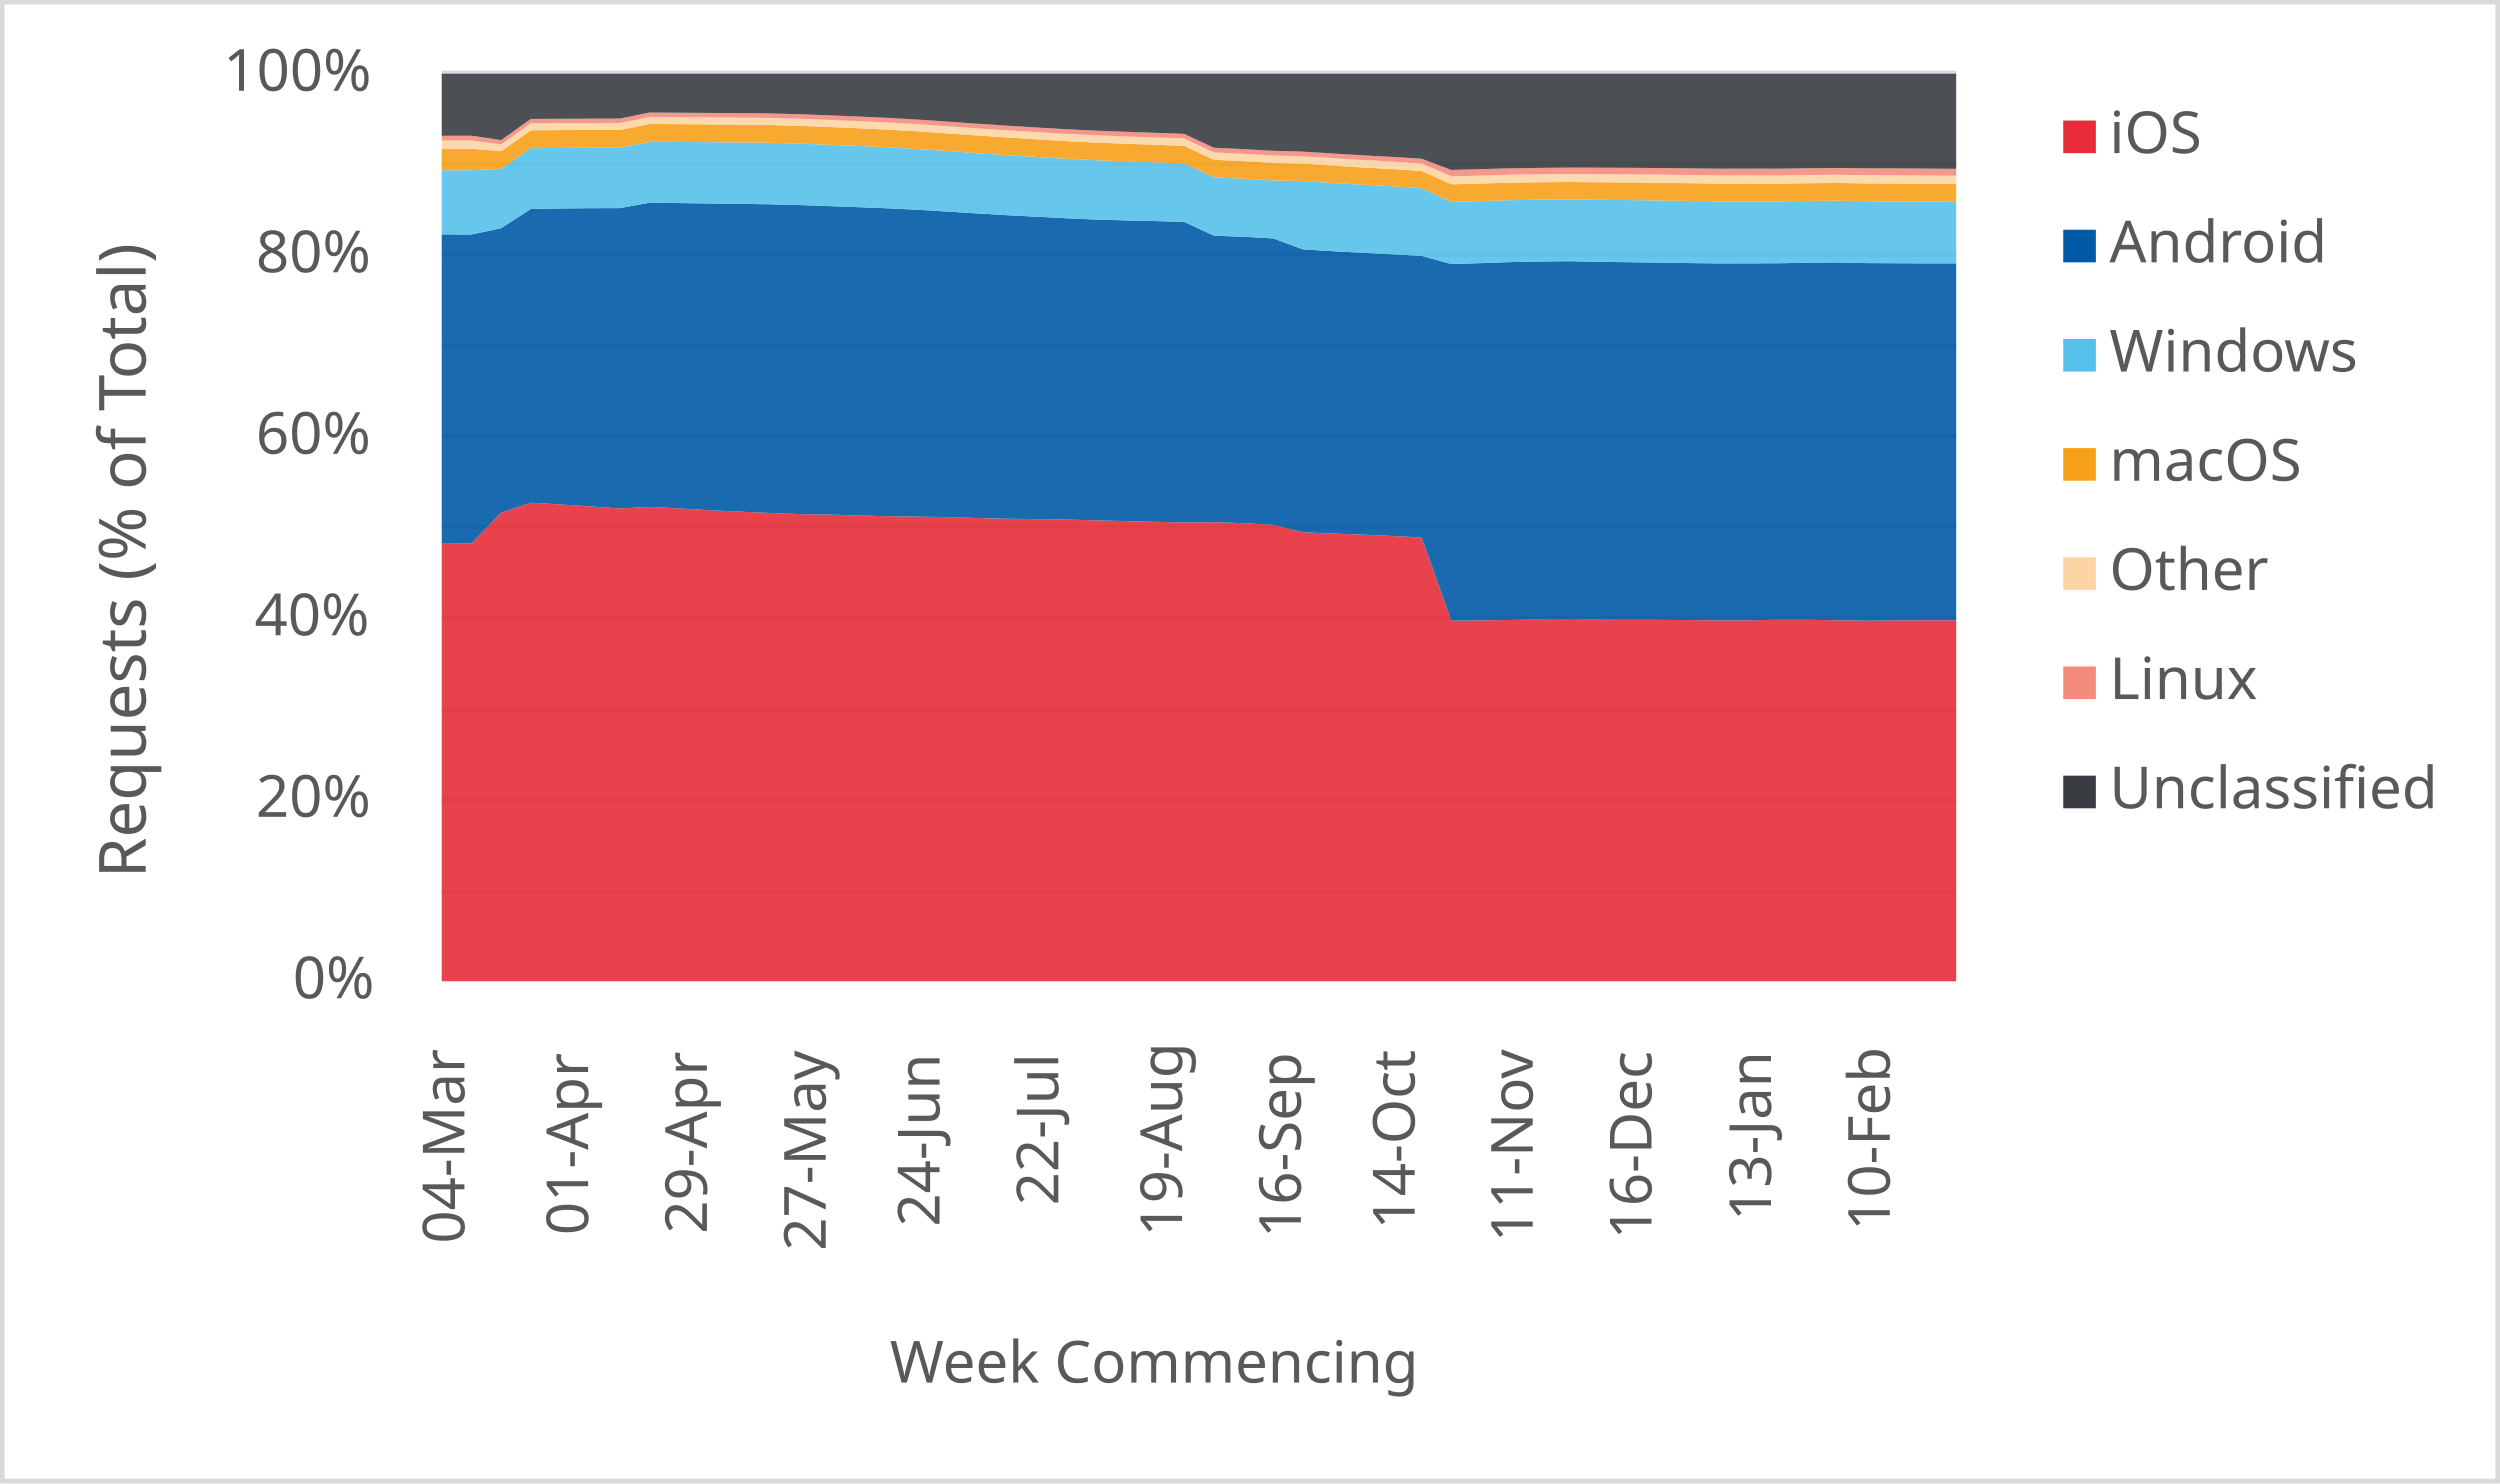
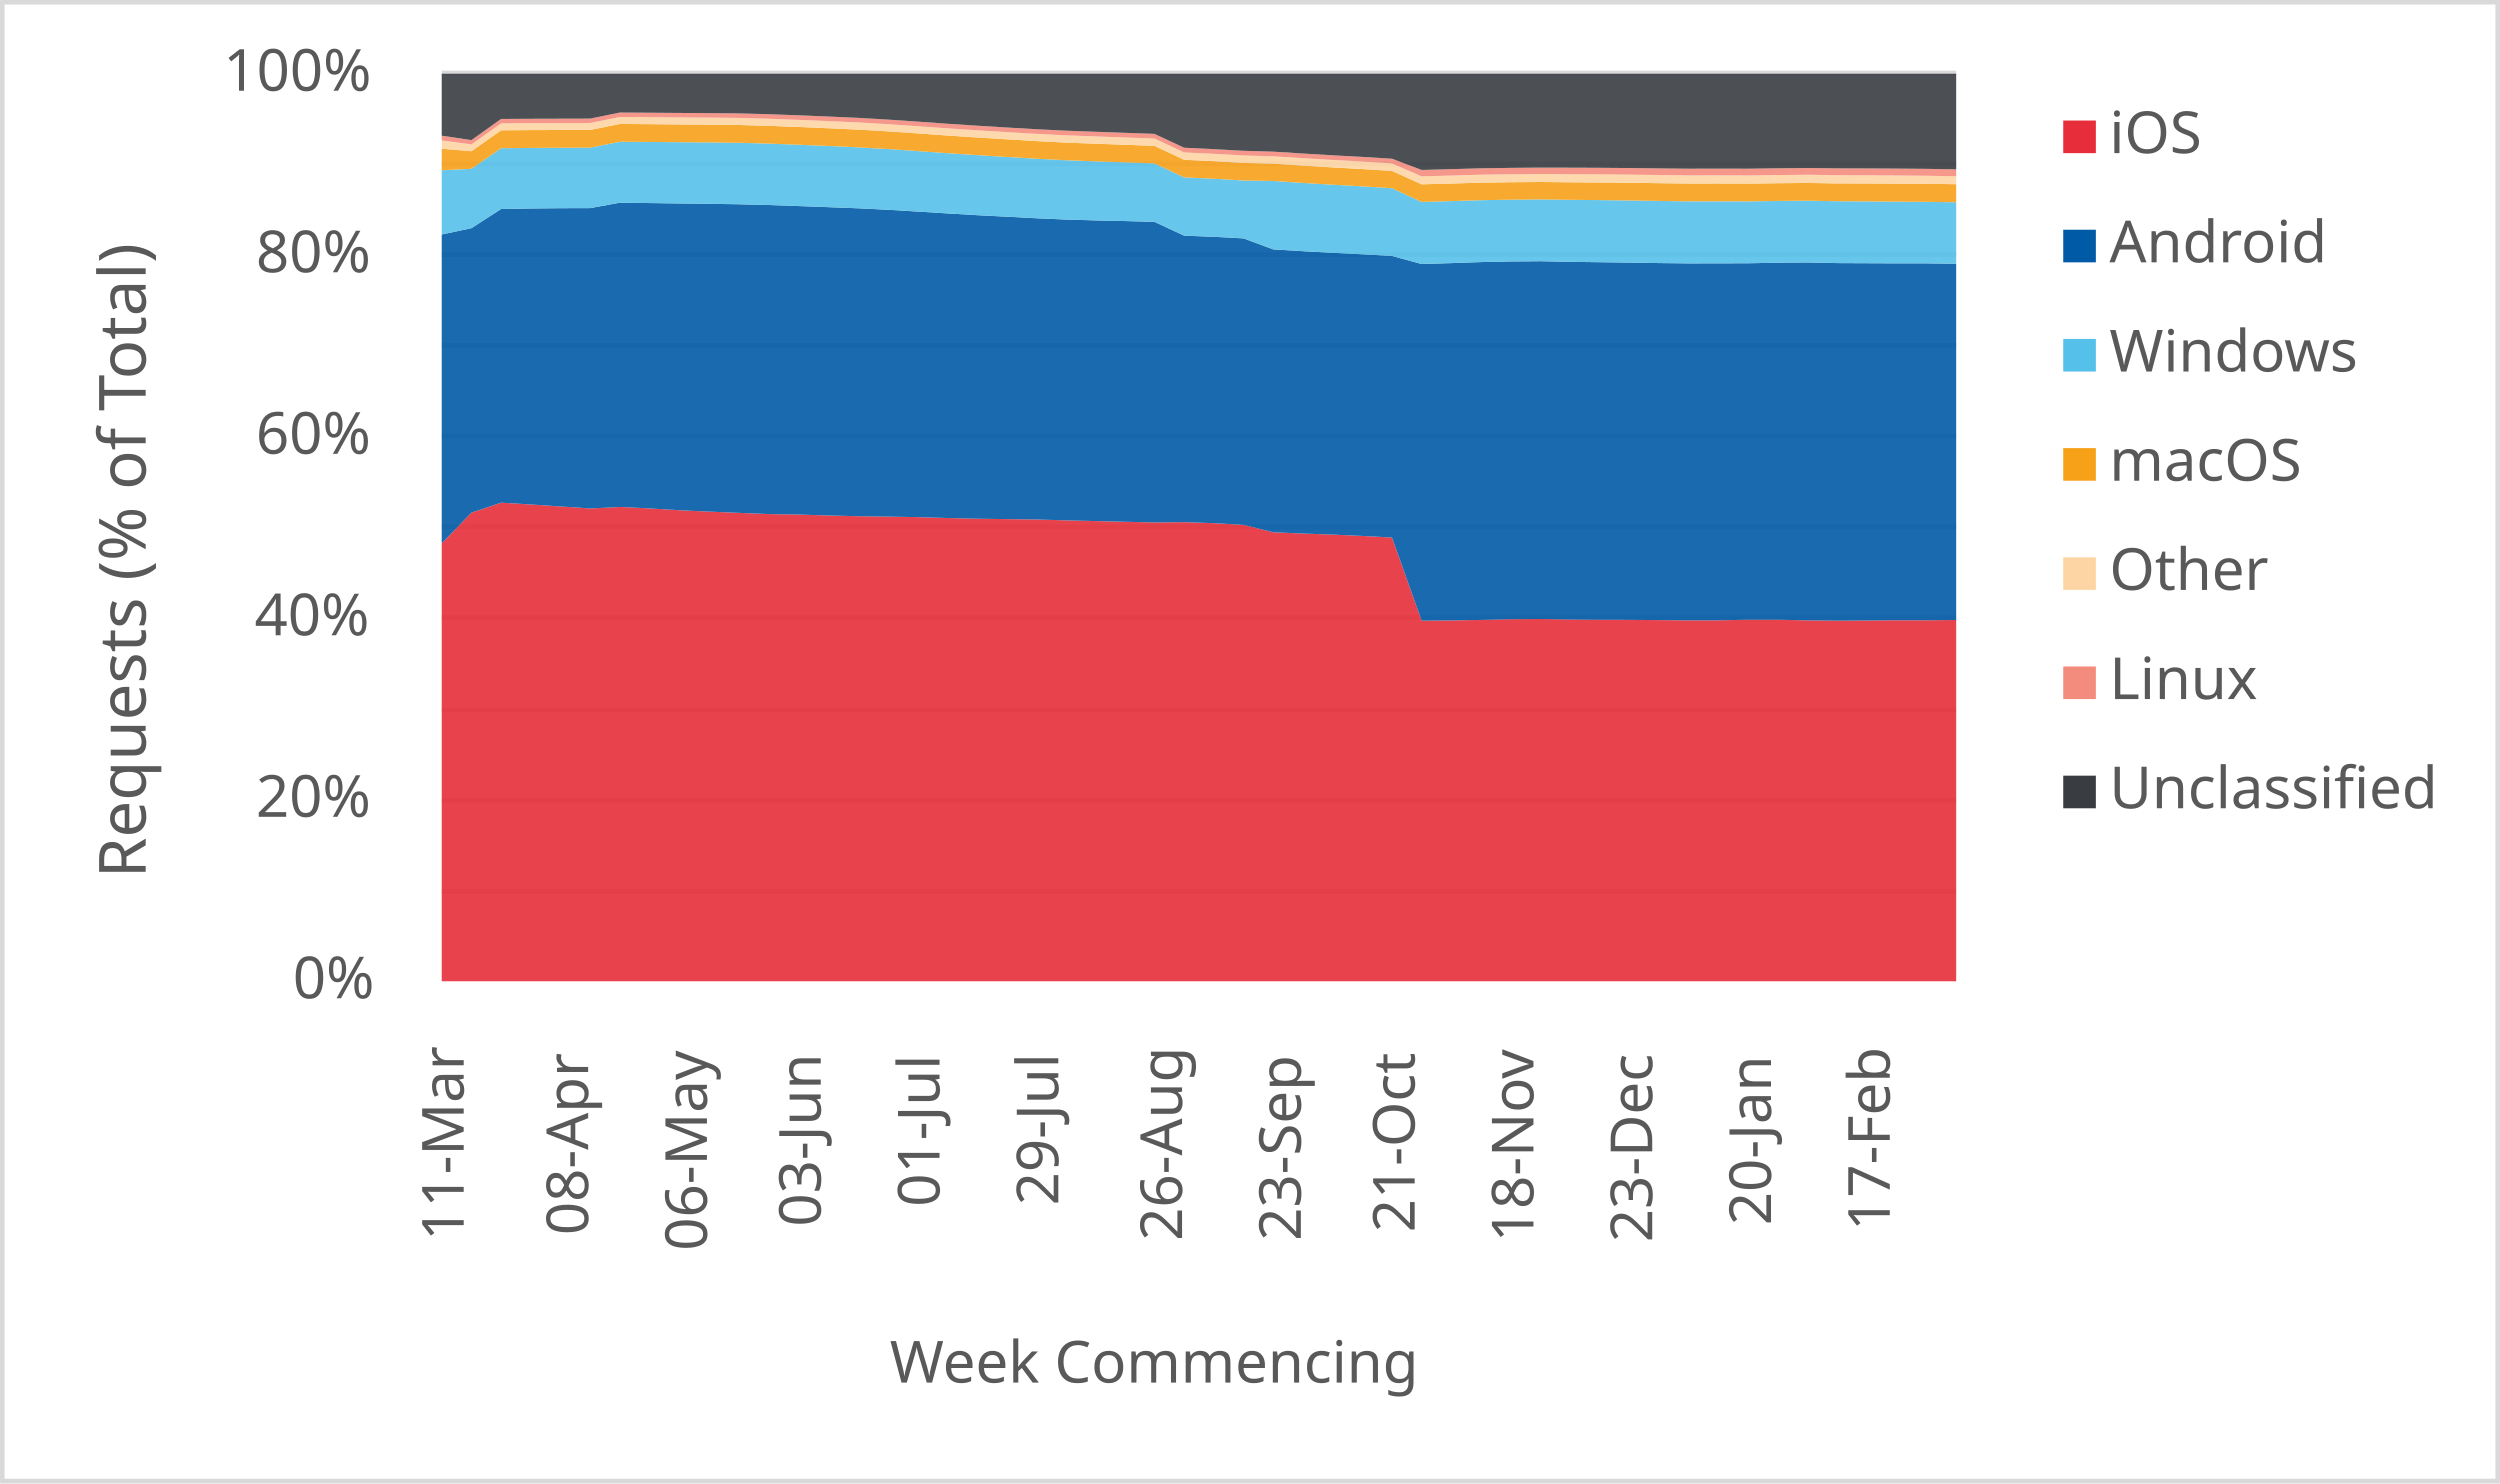
<svg xmlns="http://www.w3.org/2000/svg" width="1763" height="1046" xml:space="preserve" overflow="hidden">
  <defs>
    <clipPath id="clip0">
      <rect x="2917" y="346" width="1763" height="1046" />
    </clipPath>
  </defs>
  <g clip-path="url(#clip0)" transform="translate(-2917 -346)">
    <rect x="2918" y="347" width="1760" height="1043" fill="#FFFFFF" />
    <g>
      <path d="    M3228.5 974.532 4296.5 974.532    M3228.5 910.53 4296.5 910.53    M3228.5 846.528 4296.5 846.528    M3228.5 781.526 4296.5 781.526    M3228.5 717.524 4296.5 717.524    M3228.5 653.522 4296.5 653.522    M3228.5 589.52 4296.5 589.52    M3228.5 525.517 4296.5 525.517    M3228.5 461.515 4296.5 461.515    M3228.5 397.5 4296.5 397.5" stroke="#D9D9D9" stroke-width="3.438" stroke-linejoin="round" stroke-miterlimit="10" fill="none" />
    </g>
    <g>
      <path d="M 1038.5 4296.5 1038.5" stroke="#D9D9D9" stroke-width="3.438" stroke-linejoin="round" stroke-miterlimit="10" fill="none" fill-rule="evenodd" />
    </g>
    <g>
-       <text fill="#595959" font-family="Verdana,sans-serif" font-weight="400" font-size="41" transform="matrix(6.12323e-17 -1 1 6.12323e-17 3244.5 1223)">04-Mar</text>
+       <text fill="#595959" font-family="Verdana,sans-serif" font-weight="400" font-size="41" transform="matrix(6.12323e-17 -1 1 6.12323e-17 3244 1221)">11-Mar</text>
    </g>
    <g>
-       <text fill="#595959" font-family="Verdana,sans-serif" font-weight="400" font-size="41" transform="matrix(6.12323e-17 -1 1 6.12323e-17 3331.765 1217)">01-Apr</text>
+       <text fill="#595959" font-family="Verdana,sans-serif" font-weight="400" font-size="41" transform="matrix(6.12323e-17 -1 1 6.12323e-17 3331.765 1217)">08-Apr</text>
    </g>
    <g>
-       <text fill="#595959" font-family="Verdana,sans-serif" font-weight="400" font-size="41" transform="matrix(6.12323e-17 -1 1 6.12323e-17 3415.529 1216)">29-Apr</text>
+       <text fill="#595959" font-family="Verdana,sans-serif" font-weight="400" font-size="41" transform="matrix(6.12323e-17 -1 1 6.12323e-17 3415.529 1228)">06-May</text>
    </g>
    <g>
-       <text fill="#595959" font-family="Verdana,sans-serif" font-weight="400" font-size="41" transform="matrix(6.12323e-17 -1 1 6.12323e-17 3499.294 1228)">27-May</text>
+       <text fill="#595959" font-family="Verdana,sans-serif" font-weight="400" font-size="41" transform="matrix(6.12323e-17 -1 1 6.12323e-17 3495.794 1211)">03-Jun</text>
    </g>
    <g>
-       <text fill="#595959" font-family="Verdana,sans-serif" font-weight="400" font-size="41" transform="matrix(6.12323e-17 -1 1 6.12323e-17 3579.559 1211)">24-Jun</text>
+       <text fill="#595959" font-family="Verdana,sans-serif" font-weight="400" font-size="41" transform="matrix(6.12323e-17 -1 1 6.12323e-17 3579.559 1197)">01-Jul</text>
    </g>
    <g>
-       <text fill="#595959" font-family="Verdana,sans-serif" font-weight="400" font-size="41" transform="matrix(6.12323e-17 -1 1 6.12323e-17 3663.324 1196)">22-Jul</text>
+       <text fill="#595959" font-family="Verdana,sans-serif" font-weight="400" font-size="41" transform="matrix(6.12323e-17 -1 1 6.12323e-17 3663.324 1196)">29-Jul</text>
    </g>
    <g>
-       <text fill="#595959" font-family="Verdana,sans-serif" font-weight="400" font-size="41" transform="matrix(6.12323e-17 -1 1 6.12323e-17 3750.588 1218)">19-Aug</text>
+       <text fill="#595959" font-family="Verdana,sans-serif" font-weight="400" font-size="41" transform="matrix(6.12323e-17 -1 1 6.12323e-17 3750.588 1221)">26-Aug</text>
    </g>
    <g>
-       <text fill="#595959" font-family="Verdana,sans-serif" font-weight="400" font-size="41" transform="matrix(6.12323e-17 -1 1 6.12323e-17 3834.353 1219)">16-Sep</text>
+       <text fill="#595959" font-family="Verdana,sans-serif" font-weight="400" font-size="41" transform="matrix(6.12323e-17 -1 1 6.12323e-17 3834.353 1221)">23-Sep</text>
    </g>
    <g>
-       <text fill="#595959" font-family="Verdana,sans-serif" font-weight="400" font-size="41" transform="matrix(6.12323e-17 -1 1 6.12323e-17 3914.618 1213)">14-Oct</text>
+       <text fill="#595959" font-family="Verdana,sans-serif" font-weight="400" font-size="41" transform="matrix(6.12323e-17 -1 1 6.12323e-17 3914.618 1215)">21-Oct</text>
    </g>
    <g>
-       <text fill="#595959" font-family="Verdana,sans-serif" font-weight="400" font-size="41" transform="matrix(6.12323e-17 -1 1 6.12323e-17 3997.882 1222)">11-Nov</text>
+       <text fill="#595959" font-family="Verdana,sans-serif" font-weight="400" font-size="41" transform="matrix(6.12323e-17 -1 1 6.12323e-17 3998.382 1222)">18-Nov</text>
    </g>
    <g>
-       <text fill="#595959" font-family="Verdana,sans-serif" font-weight="400" font-size="41" transform="matrix(6.12323e-17 -1 1 6.12323e-17 4081.647 1220)">16-Dec</text>
+       <text fill="#595959" font-family="Verdana,sans-serif" font-weight="400" font-size="41" transform="matrix(6.12323e-17 -1 1 6.12323e-17 4082.147 1222)">23-Dec</text>
    </g>
    <g>
-       <text fill="#595959" font-family="Verdana,sans-serif" font-weight="400" font-size="41" transform="matrix(6.12323e-17 -1 1 6.12323e-17 4165.912 1207)">13-Jan</text>
+       <text fill="#595959" font-family="Verdana,sans-serif" font-weight="400" font-size="41" transform="matrix(6.12323e-17 -1 1 6.12323e-17 4165.912 1210)">20-Jan</text>
    </g>
    <g>
-       <text fill="#595959" font-family="Verdana,sans-serif" font-weight="400" font-size="41" transform="matrix(6.12323e-17 -1 1 6.12323e-17 4249.676 1214)">10-Feb</text>
+       <text fill="#595959" font-family="Verdana,sans-serif" font-weight="400" font-size="41" transform="matrix(6.12323e-17 -1 1 6.12323e-17 4249.676 1214)">17-Feb</text>
    </g>
    <g>
      <text fill="#595959" font-family="Verdana,sans-serif" font-weight="400" font-size="41" transform="matrix(1 0 0 1 3123.5 1050)">0%</text>
    </g>
    <g>
      <text fill="#595959" font-family="Verdana,sans-serif" font-weight="400" font-size="41" transform="matrix(1 0 0 1 3097.5 922)">20%</text>
    </g>
    <g>
      <text fill="#595959" font-family="Verdana,sans-serif" font-weight="400" font-size="41" transform="matrix(1 0 0 1 3096.5 794)">40%</text>
    </g>
    <g>
      <text fill="#595959" font-family="Verdana,sans-serif" font-weight="400" font-size="41" transform="matrix(1 0 0 1 3097.5 666)">60%</text>
    </g>
    <g>
      <text fill="#595959" font-family="Verdana,sans-serif" font-weight="400" font-size="41" transform="matrix(1 0 0 1 3097.5 538)">80%</text>
    </g>
    <g>
      <text fill="#595959" font-family="Verdana,sans-serif" font-weight="400" font-size="41" transform="matrix(1 0 0 1 3074.5 410)">100%</text>
    </g>
    <g>
      <text fill="#595959" font-family="Verdana,sans-serif" font-weight="400" font-size="41" transform="matrix(1 0 0 1 3544.5 1321)">Week Commencing</text>
    </g>
    <g>
      <text fill="#595959" font-family="Verdana,sans-serif" font-weight="400" font-size="46" transform="matrix(6.12323e-17 -1 1 6.12323e-17 3019.73 965.25)">Requests (% of Total)</text>
    </g>
    <rect x="2918.5" y="347.5" width="1760" height="1043" stroke="#D9D9D9" stroke-width="3.438" stroke-linejoin="round" stroke-miterlimit="10" fill="none" />
    <g>
-       <path d="M3228.5 1038 3249.441 1038 3270.382 1038 3291.324 1038 3312.265 1038 3333.206 1038 3354.147 1038 3375.088 1038 3396.029 1038 3416.971 1038 3437.912 1038 3458.853 1038 3479.794 1038 3500.735 1038 3521.676 1038 3542.618 1038 3563.559 1038 3584.5 1038 3605.441 1038 3626.382 1038 3647.324 1038 3668.265 1038 3689.206 1038 3710.147 1038 3731.088 1038 3752.029 1038 3772.971 1038 3793.912 1038 3814.853 1038 3835.794 1038 3856.735 1038 3877.676 1038 3898.618 1038 3919.559 1038 3940.5 1038 3961.441 1038 3982.382 1038 4003.324 1038 4024.265 1038 4045.206 1038 4066.147 1038 4087.088 1038 4108.029 1038 4128.971 1038 4149.912 1038 4170.853 1038 4191.794 1038 4212.735 1038 4233.676 1038 4254.618 1038 4275.559 1038 4296.5 1038 4296.5 783.419 4275.559 783.392 4254.618 783.575 4233.676 783.705 4212.735 783.483 4191.794 783.02 4170.853 783.028 4149.912 783.449 4128.971 783.484 4108.029 783.292 4087.088 783.11 4066.147 783.087 4045.206 782.9 4024.265 782.528 4003.324 782.675 3982.382 783.168 3961.441 783.528 3940.5 783.717 3919.559 725.058 3898.618 723.964 3877.676 722.996 3856.735 722.25 3835.794 721.367 3814.853 716.135 3793.912 714.932 3772.971 714.226 3752.029 714.411 3731.088 713.959 3710.147 713.439 3689.206 712.953 3668.265 712.324 3647.324 712.075 3626.382 711.789 3605.441 711.293 3584.5 710.662 3563.559 710.307 3542.618 710.023 3521.676 709.501 3500.735 708.853 3479.794 708.511 3458.853 707.677 3437.912 706.787 3416.971 705.825 3396.029 704.543 3375.088 703.499 3354.147 704.569 3333.206 703.161 3312.265 701.758 3291.324 700.487 3270.382 707.525 3249.441 729.24 3228.5 728.934 3228.5 1038Z" fill="#e62d39" opacity="0.9" />
+       <path d="M3228.5 1038 3249.441 1038 3270.382 1038 3291.324 1038 3312.265 1038 3333.206 1038 3354.147 1038 3375.088 1038 3396.029 1038 3416.971 1038 3437.912 1038 3458.853 1038 3479.794 1038 3500.735 1038 3521.676 1038 3542.618 1038 3563.559 1038 3584.5 1038 3605.441 1038 3626.382 1038 3647.324 1038 3668.265 1038 3689.206 1038 3710.147 1038 3731.088 1038 3752.029 1038 3772.971 1038 3793.912 1038 3814.853 1038 3835.794 1038 3856.735 1038 3877.676 1038 3898.618 1038 3919.559 1038 3940.5 1038 3961.441 1038 3982.382 1038 4003.324 1038 4024.265 1038 4045.206 1038 4066.147 1038 4087.088 1038 4108.029 1038 4128.971 1038 4149.912 1038 4170.853 1038 4191.794 1038 4212.735 1038 4233.676 1038 4254.618 1038 4275.559 1038 4296.5 1038 4296.5 783.214 4275.559 783.419 4254.618 783.392 4233.676 783.575 4212.735 783.705 4191.794 783.483 4170.853 783.02 4149.912 783.028 4128.971 783.449 4108.029 783.484 4087.088 783.292 4066.147 783.11 4045.206 783.087 4024.265 782.9 4003.324 782.528 3982.382 782.675 3961.441 783.168 3940.5 783.528 3919.559 783.717 3898.618 725.058 3877.676 723.964 3856.735 722.996 3835.794 722.25 3814.853 721.367 3793.912 716.135 3772.971 714.932 3752.029 714.226 3731.088 714.411 3710.147 713.959 3689.206 713.439 3668.265 712.953 3647.324 712.324 3626.382 712.075 3605.441 711.789 3584.5 711.293 3563.559 710.662 3542.618 710.307 3521.676 710.023 3500.735 709.501 3479.794 708.853 3458.853 708.511 3437.912 707.677 3416.971 706.787 3396.029 705.825 3375.088 704.543 3354.147 703.499 3333.206 704.569 3312.265 703.161 3291.324 701.758 3270.382 700.487 3249.441 707.525 3228.5 729.24 3228.5 1038Z" fill="#e62d39" opacity="0.9" />
    </g>
    <g>
-       <path d="M3228.5 728.934 3249.441 729.24 3270.382 707.525 3291.324 700.487 3312.265 701.758 3333.206 703.161 3354.147 704.569 3375.088 703.499 3396.029 704.543 3416.971 705.825 3437.912 706.787 3458.853 707.677 3479.794 708.511 3500.735 708.853 3521.676 709.501 3542.618 710.023 3563.559 710.307 3584.5 710.662 3605.441 711.293 3626.382 711.789 3647.324 712.075 3668.265 712.324 3689.206 712.953 3710.147 713.439 3731.088 713.959 3752.029 714.411 3772.971 714.226 3793.912 714.932 3814.853 716.135 3835.794 721.367 3856.735 722.25 3877.676 722.996 3898.618 723.964 3919.559 725.058 3940.5 783.717 3961.441 783.528 3982.382 783.168 4003.324 782.675 4024.265 782.528 4045.206 782.9 4066.147 783.087 4087.088 783.11 4108.029 783.292 4128.971 783.484 4149.912 783.449 4170.853 783.028 4191.794 783.02 4212.735 783.483 4233.676 783.705 4254.618 783.575 4275.559 783.392 4296.5 783.419 4296.5 531.725 4275.559 531.72 4254.618 531.628 4233.676 531.534 4212.735 531.073 4191.794 531.25 4170.853 531.651 4149.912 531.706 4128.971 531.741 4108.029 531.508 4087.088 531.187 4066.147 530.91 4045.206 530.646 4024.265 530.212 4003.324 530.375 3982.382 530.816 3961.441 531.539 3940.5 532.19 3919.559 526.51 3898.618 525.317 3877.676 524.28 3856.735 523.129 3835.794 521.858 3814.853 514.112 3793.912 512.994 3772.971 512.168 3752.029 502.455 3731.088 501.88 3710.147 501.405 3689.206 500.8 3668.265 499.885 3647.324 498.786 3626.382 497.707 3605.441 496.457 3584.5 495.162 3563.559 493.893 3542.618 492.869 3521.676 492.065 3500.735 491.295 3479.794 490.575 3458.853 490.033 3437.912 489.723 3416.971 489.482 3396.029 489.196 3375.088 488.939 3354.147 492.751 3333.206 492.816 3312.265 493.016 3291.324 493.393 3270.382 506.915 3249.441 511.365 3228.5 511.285 3228.5 728.934Z" fill="#005aa6" opacity="0.9" />
+       <path d="M3228.5 729.24 3249.441 707.525 3270.382 700.487 3291.324 701.758 3312.265 703.161 3333.206 704.569 3354.147 703.499 3375.088 704.543 3396.029 705.825 3416.971 706.787 3437.912 707.677 3458.853 708.511 3479.794 708.853 3500.735 709.501 3521.676 710.023 3542.618 710.307 3563.559 710.662 3584.5 711.293 3605.441 711.789 3626.382 712.075 3647.324 712.324 3668.265 712.953 3689.206 713.439 3710.147 713.959 3731.088 714.411 3752.029 714.226 3772.971 714.932 3793.912 716.135 3814.853 721.367 3835.794 722.25 3856.735 722.996 3877.676 723.964 3898.618 725.058 3919.559 783.717 3940.5 783.528 3961.441 783.168 3982.382 782.675 4003.324 782.528 4024.265 782.9 4045.206 783.087 4066.147 783.11 4087.088 783.292 4108.029 783.484 4128.971 783.449 4149.912 783.028 4170.853 783.02 4191.794 783.483 4212.735 783.705 4233.676 783.575 4254.618 783.392 4275.559 783.419 4296.5 783.214 4296.5 531.992 4275.559 531.725 4254.618 531.72 4233.676 531.628 4212.735 531.534 4191.794 531.073 4170.853 531.25 4149.912 531.651 4128.971 531.706 4108.029 531.741 4087.088 531.508 4066.147 531.187 4045.206 530.91 4024.265 530.646 4003.324 530.212 3982.382 530.375 3961.441 530.816 3940.5 531.539 3919.559 532.19 3898.618 526.51 3877.676 525.317 3856.735 524.28 3835.794 523.129 3814.853 521.858 3793.912 514.112 3772.971 512.994 3752.029 512.168 3731.088 502.455 3710.147 501.88 3689.206 501.405 3668.265 500.8 3647.324 499.885 3626.382 498.786 3605.441 497.707 3584.5 496.457 3563.559 495.162 3542.618 493.893 3521.676 492.869 3500.735 492.065 3479.794 491.295 3458.853 490.575 3437.912 490.033 3416.971 489.723 3396.029 489.482 3375.088 489.196 3354.147 488.939 3333.206 492.751 3312.265 492.816 3291.324 493.016 3270.382 493.393 3249.441 506.915 3228.5 511.365 3228.5 729.24Z" fill="#005aa6" opacity="0.9" />
    </g>
    <g>
-       <path d="M3228.5 511.285 3249.441 511.365 3270.382 506.915 3291.324 493.393 3312.265 493.016 3333.206 492.816 3354.147 492.751 3375.088 488.939 3396.029 489.196 3416.971 489.482 3437.912 489.723 3458.853 490.033 3479.794 490.575 3500.735 491.295 3521.676 492.065 3542.618 492.869 3563.559 493.893 3584.5 495.162 3605.441 496.457 3626.382 497.707 3647.324 498.786 3668.265 499.885 3689.206 500.8 3710.147 501.405 3731.088 501.88 3752.029 502.455 3772.971 512.168 3793.912 512.994 3814.853 514.112 3835.794 521.858 3856.735 523.129 3877.676 524.28 3898.618 525.317 3919.559 526.51 3940.5 532.19 3961.441 531.539 3982.382 530.816 4003.324 530.375 4024.265 530.212 4045.206 530.646 4066.147 530.91 4087.088 531.187 4108.029 531.508 4128.971 531.741 4149.912 531.706 4170.853 531.651 4191.794 531.25 4212.735 531.073 4233.676 531.534 4254.618 531.628 4275.559 531.72 4296.5 531.725 4296.5 488.343 4275.559 488.2 4254.618 488.02 4233.676 487.903 4212.735 487.522 4191.794 487.707 4170.853 488.012 4149.912 487.964 4128.971 487.989 4108.029 487.703 4087.088 487.369 4066.147 487.107 4045.206 486.91 4024.265 486.647 4003.324 486.825 3982.382 487.173 3961.441 487.813 3940.5 488.401 3919.559 478.746 3898.618 477.422 3877.676 476.26 3856.735 475.006 3835.794 473.641 3814.853 473.284 3793.912 472.059 3772.971 471.077 3752.029 461.241 3731.088 460.484 3710.147 459.766 3689.206 458.978 3668.265 457.909 3647.324 456.655 3626.382 455.362 3605.441 453.984 3584.5 452.505 3563.559 451.075 3542.618 449.874 3521.676 448.933 3500.735 448.056 3479.794 447.253 3458.853 446.676 3437.912 446.446 3416.971 446.281 3396.029 446.105 3375.088 445.964 3354.147 450.122 3333.206 450.198 3312.265 450.316 3291.324 450.535 3270.382 465.04 3249.441 466.061 3228.5 466.04 3228.5 511.285Z" fill="#55c0e9" opacity="0.9" />
+       <path d="M3228.5 511.365 3249.441 506.915 3270.382 493.393 3291.324 493.016 3312.265 492.816 3333.206 492.751 3354.147 488.939 3375.088 489.196 3396.029 489.482 3416.971 489.723 3437.912 490.033 3458.853 490.575 3479.794 491.295 3500.735 492.065 3521.676 492.869 3542.618 493.893 3563.559 495.162 3584.5 496.457 3605.441 497.707 3626.382 498.786 3647.324 499.885 3668.265 500.8 3689.206 501.405 3710.147 501.88 3731.088 502.455 3752.029 512.168 3772.971 512.994 3793.912 514.112 3814.853 521.858 3835.794 523.129 3856.735 524.28 3877.676 525.317 3898.618 526.51 3919.559 532.19 3940.5 531.539 3961.441 530.816 3982.382 530.375 4003.324 530.212 4024.265 530.646 4045.206 530.91 4066.147 531.187 4087.088 531.508 4108.029 531.741 4128.971 531.706 4149.912 531.651 4170.853 531.25 4191.794 531.073 4212.735 531.534 4233.676 531.628 4254.618 531.72 4275.559 531.725 4296.5 531.992 4296.5 488.663 4275.559 488.343 4254.618 488.2 4233.676 488.02 4212.735 487.903 4191.794 487.522 4170.853 487.707 4149.912 488.012 4128.971 487.964 4108.029 487.989 4087.088 487.703 4066.147 487.369 4045.206 487.107 4024.265 486.91 4003.324 486.647 3982.382 486.825 3961.441 487.173 3940.5 487.813 3919.559 488.401 3898.618 478.746 3877.676 477.422 3856.735 476.26 3835.794 475.006 3814.853 473.641 3793.912 473.284 3772.971 472.059 3752.029 471.077 3731.088 461.241 3710.147 460.484 3689.206 459.766 3668.265 458.978 3647.324 457.909 3626.382 456.655 3605.441 455.362 3584.5 453.984 3563.559 452.505 3542.618 451.075 3521.676 449.874 3500.735 448.933 3479.794 448.056 3458.853 447.253 3437.912 446.676 3416.971 446.446 3396.029 446.281 3375.088 446.105 3354.147 445.964 3333.206 450.122 3312.265 450.198 3291.324 450.316 3270.382 450.535 3249.441 465.04 3228.5 466.061 3228.5 511.365Z" fill="#55c0e9" opacity="0.9" />
    </g>
    <g>
-       <path d="M3228.5 466.04 3249.441 466.061 3270.382 465.04 3291.324 450.535 3312.265 450.316 3333.206 450.198 3354.147 450.122 3375.088 445.964 3396.029 446.105 3416.971 446.281 3437.912 446.446 3458.853 446.676 3479.794 447.253 3500.735 448.056 3521.676 448.933 3542.618 449.874 3563.559 451.075 3584.5 452.505 3605.441 453.984 3626.382 455.362 3647.324 456.655 3668.265 457.909 3689.206 458.978 3710.147 459.766 3731.088 460.484 3752.029 461.241 3772.971 471.077 3793.912 472.059 3814.853 473.284 3835.794 473.641 3856.735 475.006 3877.676 476.26 3898.618 477.422 3919.559 478.746 3940.5 488.401 3961.441 487.813 3982.382 487.173 4003.324 486.825 4024.265 486.647 4045.206 486.91 4066.147 487.107 4087.088 487.369 4108.029 487.703 4128.971 487.989 4149.912 487.964 4170.853 488.012 4191.794 487.707 4212.735 487.522 4233.676 487.903 4254.618 488.02 4275.559 488.2 4296.5 488.343 4296.5 475.584 4275.559 475.476 4254.618 475.386 4233.676 475.337 4212.735 475.014 4191.794 475.199 4170.853 475.47 4149.912 475.398 4128.971 475.422 4108.029 475.173 4087.088 474.894 4066.147 474.698 4045.206 474.551 4024.265 474.34 4003.324 474.497 3982.382 474.803 3961.441 475.426 3940.5 475.984 3919.559 466.536 3898.618 465.203 3877.676 464.04 3856.735 462.779 3835.794 461.408 3814.853 460.884 3793.912 459.655 3772.971 458.656 3752.029 448.841 3731.088 448.081 3710.147 447.325 3689.206 446.531 3668.265 445.46 3647.324 444.212 3626.382 442.91 3605.441 441.522 3584.5 440.029 3563.559 438.591 3542.618 437.369 3521.676 436.411 3500.735 435.524 3479.794 434.712 3458.853 434.131 3437.912 433.914 3416.971 433.751 3396.029 433.559 3375.088 433.401 3354.147 437.613 3333.206 437.667 3312.265 437.737 3291.324 437.874 3270.382 452.637 3249.441 450.906 3228.5 450.885 3228.5 466.04Z" fill="#f6a118" opacity="0.9" />
+       <path d="M3228.5 466.061 3249.441 465.04 3270.382 450.535 3291.324 450.316 3312.265 450.198 3333.206 450.122 3354.147 445.964 3375.088 446.105 3396.029 446.281 3416.971 446.446 3437.912 446.676 3458.853 447.253 3479.794 448.056 3500.735 448.933 3521.676 449.874 3542.618 451.075 3563.559 452.505 3584.5 453.984 3605.441 455.362 3626.382 456.655 3647.324 457.909 3668.265 458.978 3689.206 459.766 3710.147 460.484 3731.088 461.241 3752.029 471.077 3772.971 472.059 3793.912 473.284 3814.853 473.641 3835.794 475.006 3856.735 476.26 3877.676 477.422 3898.618 478.746 3919.559 488.401 3940.5 487.813 3961.441 487.173 3982.382 486.825 4003.324 486.647 4024.265 486.91 4045.206 487.107 4066.147 487.369 4087.088 487.703 4108.029 487.989 4128.971 487.964 4149.912 488.012 4170.853 487.707 4191.794 487.522 4212.735 487.903 4233.676 488.02 4254.618 488.2 4275.559 488.343 4296.5 488.663 4296.5 475.9 4275.559 475.584 4254.618 475.476 4233.676 475.386 4212.735 475.337 4191.794 475.014 4170.853 475.199 4149.912 475.47 4128.971 475.398 4108.029 475.422 4087.088 475.173 4066.147 474.894 4045.206 474.698 4024.265 474.551 4003.324 474.34 3982.382 474.497 3961.441 474.803 3940.5 475.426 3919.559 475.984 3898.618 466.536 3877.676 465.203 3856.735 464.04 3835.794 462.779 3814.853 461.408 3793.912 460.884 3772.971 459.655 3752.029 458.656 3731.088 448.841 3710.147 448.081 3689.206 447.325 3668.265 446.531 3647.324 445.46 3626.382 444.212 3605.441 442.91 3584.5 441.522 3563.559 440.029 3542.618 438.591 3521.676 437.369 3500.735 436.411 3479.794 435.524 3458.853 434.712 3437.912 434.131 3416.971 433.914 3396.029 433.751 3375.088 433.559 3354.147 433.401 3333.206 437.613 3312.265 437.667 3291.324 437.737 3270.382 437.874 3249.441 452.637 3228.5 450.906 3228.5 466.061Z" fill="#f6a118" opacity="0.9" />
    </g>
    <g>
-       <path d="M3228.5 450.885 3249.441 450.906 3270.382 452.637 3291.324 437.874 3312.265 437.737 3333.206 437.667 3354.147 437.613 3375.088 433.401 3396.029 433.559 3416.971 433.751 3437.912 433.914 3458.853 434.131 3479.794 434.712 3500.735 435.524 3521.676 436.411 3542.618 437.369 3563.559 438.591 3584.5 440.029 3605.441 441.522 3626.382 442.91 3647.324 444.212 3668.265 445.46 3689.206 446.531 3710.147 447.325 3731.088 448.081 3752.029 448.841 3772.971 458.656 3793.912 459.655 3814.853 460.884 3835.794 461.408 3856.735 462.779 3877.676 464.04 3898.618 465.203 3919.559 466.536 3940.5 475.984 3961.441 475.426 3982.382 474.803 4003.324 474.497 4024.265 474.34 4045.206 474.551 4066.147 474.698 4087.088 474.894 4108.029 475.173 4128.971 475.422 4149.912 475.398 4170.853 475.47 4191.794 475.199 4212.735 475.014 4233.676 475.337 4254.618 475.386 4275.559 475.476 4296.5 475.584 4296.5 469.951 4275.559 469.773 4254.618 469.631 4233.676 469.551 4212.735 469.253 4191.794 469.454 4170.853 469.73 4149.912 469.66 4128.971 469.682 4108.029 469.431 4087.088 469.153 4066.147 468.957 4045.206 468.847 4024.265 468.735 4003.324 468.908 3982.382 469.208 3961.441 469.811 3940.5 470.383 3919.559 461.244 3898.618 459.947 3877.676 458.808 3856.735 457.559 3835.794 456.218 3814.853 455.643 3793.912 454.48 3772.971 453.491 3752.029 443.696 3731.088 442.947 3710.147 442.19 3689.206 441.41 3668.265 440.359 3647.324 439.135 3626.382 437.841 3605.441 436.459 3584.5 434.973 3563.559 433.542 3542.618 432.32 3521.676 431.378 3500.735 430.512 3479.794 429.725 3458.853 429.161 3437.912 428.961 3416.971 428.811 3396.029 428.642 3375.088 428.504 3354.147 432.754 3333.206 432.806 3312.265 432.868 3291.324 432.988 3270.382 447.861 3249.441 445.05 3228.5 445.084 3228.5 450.885Z" fill="#fdd5a4" opacity="0.9" />
+       <path d="M3228.5 450.906 3249.441 452.637 3270.382 437.874 3291.324 437.737 3312.265 437.667 3333.206 437.613 3354.147 433.401 3375.088 433.559 3396.029 433.751 3416.971 433.914 3437.912 434.131 3458.853 434.712 3479.794 435.524 3500.735 436.411 3521.676 437.369 3542.618 438.591 3563.559 440.029 3584.5 441.522 3605.441 442.91 3626.382 444.212 3647.324 445.46 3668.265 446.531 3689.206 447.325 3710.147 448.081 3731.088 448.841 3752.029 458.656 3772.971 459.655 3793.912 460.884 3814.853 461.408 3835.794 462.779 3856.735 464.04 3877.676 465.203 3898.618 466.536 3919.559 475.984 3940.5 475.426 3961.441 474.803 3982.382 474.497 4003.324 474.34 4024.265 474.551 4045.206 474.698 4066.147 474.894 4087.088 475.173 4108.029 475.422 4128.971 475.398 4149.912 475.47 4170.853 475.199 4191.794 475.014 4212.735 475.337 4233.676 475.386 4254.618 475.476 4275.559 475.584 4296.5 475.9 4296.5 470.325 4275.559 469.951 4254.618 469.773 4233.676 469.631 4212.735 469.551 4191.794 469.253 4170.853 469.454 4149.912 469.73 4128.971 469.66 4108.029 469.682 4087.088 469.431 4066.147 469.153 4045.206 468.957 4024.265 468.847 4003.324 468.735 3982.382 468.908 3961.441 469.208 3940.5 469.811 3919.559 470.383 3898.618 461.244 3877.676 459.947 3856.735 458.808 3835.794 457.559 3814.853 456.218 3793.912 455.643 3772.971 454.48 3752.029 453.491 3731.088 443.696 3710.147 442.947 3689.206 442.19 3668.265 441.41 3647.324 440.359 3626.382 439.135 3605.441 437.841 3584.5 436.459 3563.559 434.973 3542.618 433.542 3521.676 432.32 3500.735 431.378 3479.794 430.512 3458.853 429.725 3437.912 429.161 3416.971 428.961 3396.029 428.811 3375.088 428.642 3354.147 428.504 3333.206 432.754 3312.265 432.806 3291.324 432.868 3270.382 432.988 3249.441 447.861 3228.5 445.05 3228.5 450.906Z" fill="#fdd5a4" opacity="0.9" />
    </g>
    <g>
-       <path d="M3228.5 445.084 3249.441 445.05 3270.382 447.861 3291.324 432.988 3312.265 432.868 3333.206 432.806 3354.147 432.754 3375.088 428.504 3396.029 428.642 3416.971 428.811 3437.912 428.961 3458.853 429.161 3479.794 429.725 3500.735 430.512 3521.676 431.378 3542.618 432.32 3563.559 433.542 3584.5 434.973 3605.441 436.459 3626.382 437.841 3647.324 439.135 3668.265 440.359 3689.206 441.41 3710.147 442.19 3731.088 442.947 3752.029 443.696 3772.971 453.491 3793.912 454.48 3814.853 455.643 3835.794 456.218 3856.735 457.559 3877.676 458.808 3898.618 459.947 3919.559 461.244 3940.5 470.383 3961.441 469.811 3982.382 469.208 4003.324 468.908 4024.265 468.735 4045.206 468.847 4066.147 468.957 4087.088 469.153 4108.029 469.431 4128.971 469.682 4149.912 469.66 4170.853 469.73 4191.794 469.454 4212.735 469.253 4233.676 469.551 4254.618 469.631 4275.559 469.773 4296.5 469.951 4296.5 465.077 4275.559 464.903 4254.618 464.782 4233.676 464.726 4212.735 464.472 4191.794 464.684 4170.853 464.972 4149.912 464.95 4128.971 464.971 4108.029 464.757 4087.088 464.513 4066.147 464.346 4045.206 464.264 4024.265 464.212 4003.324 464.396 3982.382 464.695 3961.441 465.291 3940.5 465.869 3919.559 457.943 3898.618 456.65 3877.676 455.517 3856.735 454.274 3835.794 452.942 3814.853 452.339 3793.912 451.191 3772.971 450.181 3752.029 440.399 3731.088 439.663 3710.147 438.91 3689.206 438.137 3668.265 437.099 3647.324 435.888 3626.382 434.597 3605.441 433.222 3584.5 431.735 3563.559 430.308 3542.618 429.092 3521.676 428.16 3500.735 427.302 3479.794 426.527 3458.853 425.972 3437.912 425.787 3416.971 425.651 3396.029 425.495 3375.088 425.372 3354.147 429.648 3333.206 429.7 3312.265 429.763 3291.324 429.881 3270.382 444.821 3249.441 441.703 3228.5 441.754 3228.5 445.084Z" fill="#f48c7d" opacity="0.9" />
+       <path d="M3228.5 445.05 3249.441 447.861 3270.382 432.988 3291.324 432.868 3312.265 432.806 3333.206 432.754 3354.147 428.504 3375.088 428.642 3396.029 428.811 3416.971 428.961 3437.912 429.161 3458.853 429.725 3479.794 430.512 3500.735 431.378 3521.676 432.32 3542.618 433.542 3563.559 434.973 3584.5 436.459 3605.441 437.841 3626.382 439.135 3647.324 440.359 3668.265 441.41 3689.206 442.19 3710.147 442.947 3731.088 443.696 3752.029 453.491 3772.971 454.48 3793.912 455.643 3814.853 456.218 3835.794 457.559 3856.735 458.808 3877.676 459.947 3898.618 461.244 3919.559 470.383 3940.5 469.811 3961.441 469.208 3982.382 468.908 4003.324 468.735 4024.265 468.847 4045.206 468.957 4066.147 469.153 4087.088 469.431 4108.029 469.682 4128.971 469.66 4149.912 469.73 4170.853 469.454 4191.794 469.253 4212.735 469.551 4233.676 469.631 4254.618 469.773 4275.559 469.951 4296.5 470.325 4296.5 465.439 4275.559 465.077 4254.618 464.903 4233.676 464.782 4212.735 464.726 4191.794 464.472 4170.853 464.684 4149.912 464.972 4128.971 464.95 4108.029 464.971 4087.088 464.757 4066.147 464.513 4045.206 464.346 4024.265 464.264 4003.324 464.212 3982.382 464.396 3961.441 464.695 3940.5 465.291 3919.559 465.869 3898.618 457.943 3877.676 456.65 3856.735 455.517 3835.794 454.274 3814.853 452.942 3793.912 452.339 3772.971 451.191 3752.029 450.181 3731.088 440.399 3710.147 439.663 3689.206 438.91 3668.265 438.137 3647.324 437.099 3626.382 435.888 3605.441 434.597 3584.5 433.222 3563.559 431.735 3542.618 430.308 3521.676 429.092 3500.735 428.16 3479.794 427.302 3458.853 426.527 3437.912 425.972 3416.971 425.787 3396.029 425.651 3375.088 425.495 3354.147 425.372 3333.206 429.648 3312.265 429.7 3291.324 429.763 3270.382 429.881 3249.441 444.821 3228.5 441.703 3228.5 445.05Z" fill="#f48c7d" opacity="0.9" />
    </g>
    <g>
-       <path d="M3228.5 441.754 3249.441 441.703 3270.382 444.821 3291.324 429.881 3312.265 429.763 3333.206 429.7 3354.147 429.648 3375.088 425.372 3396.029 425.495 3416.971 425.651 3437.912 425.787 3458.853 425.972 3479.794 426.527 3500.735 427.302 3521.676 428.16 3542.618 429.092 3563.559 430.308 3584.5 431.735 3605.441 433.222 3626.382 434.597 3647.324 435.888 3668.265 437.099 3689.206 438.137 3710.147 438.91 3731.088 439.663 3752.029 440.399 3772.971 450.181 3793.912 451.191 3814.853 452.339 3835.794 452.942 3856.735 454.274 3877.676 455.517 3898.618 456.65 3919.559 457.943 3940.5 465.869 3961.441 465.291 3982.382 464.695 4003.324 464.396 4024.265 464.212 4045.206 464.264 4066.147 464.346 4087.088 464.513 4108.029 464.757 4128.971 464.971 4149.912 464.95 4170.853 464.972 4191.794 464.684 4212.735 464.472 4233.676 464.726 4254.618 464.782 4275.559 464.903 4296.5 465.077 4296.5 398 4275.559 398 4254.618 398 4233.676 398 4212.735 398 4191.794 398 4170.853 398 4149.912 398 4128.971 398 4108.029 398 4087.088 398 4066.147 398 4045.206 398 4024.265 398 4003.324 398 3982.382 398 3961.441 398 3940.5 398 3919.559 398 3898.618 398 3877.676 398 3856.735 398 3835.794 398 3814.853 398 3793.912 398 3772.971 398 3752.029 398 3731.088 398 3710.147 398 3689.206 398 3668.265 398 3647.324 398 3626.382 398 3605.441 398 3584.5 398 3563.559 398 3542.618 398 3521.676 398 3500.735 398 3479.794 398 3458.853 398 3437.912 398 3416.971 398 3396.029 398 3375.088 398 3354.147 398 3333.206 398 3312.265 398 3291.324 398 3270.382 398 3249.441 398 3228.5 398 3228.5 441.754Z" fill="#393d41" opacity="0.9" />
+       <path d="M3228.5 441.703 3249.441 444.821 3270.382 429.881 3291.324 429.763 3312.265 429.7 3333.206 429.648 3354.147 425.372 3375.088 425.495 3396.029 425.651 3416.971 425.787 3437.912 425.972 3458.853 426.527 3479.794 427.302 3500.735 428.16 3521.676 429.092 3542.618 430.308 3563.559 431.735 3584.5 433.222 3605.441 434.597 3626.382 435.888 3647.324 437.099 3668.265 438.137 3689.206 438.91 3710.147 439.663 3731.088 440.399 3752.029 450.181 3772.971 451.191 3793.912 452.339 3814.853 452.942 3835.794 454.274 3856.735 455.517 3877.676 456.65 3898.618 457.943 3919.559 465.869 3940.5 465.291 3961.441 464.695 3982.382 464.396 4003.324 464.212 4024.265 464.264 4045.206 464.346 4066.147 464.513 4087.088 464.757 4108.029 464.971 4128.971 464.95 4149.912 464.972 4170.853 464.684 4191.794 464.472 4212.735 464.726 4233.676 464.782 4254.618 464.903 4275.559 465.077 4296.5 465.439 4296.5 398 4275.559 398 4254.618 398 4233.676 398 4212.735 398 4191.794 398 4170.853 398 4149.912 398 4128.971 398 4108.029 398 4087.088 398 4066.147 398 4045.206 398 4024.265 398 4003.324 398 3982.382 398 3961.441 398 3940.5 398 3919.559 398 3898.618 398 3877.676 398 3856.735 398 3835.794 398 3814.853 398 3793.912 398 3772.971 398 3752.029 398 3731.088 398 3710.147 398 3689.206 398 3668.265 398 3647.324 398 3626.382 398 3605.441 398 3584.5 398 3563.559 398 3542.618 398 3521.676 398 3500.735 398 3479.794 398 3458.853 398 3437.912 398 3416.971 398 3396.029 398 3375.088 398 3354.147 398 3333.206 398 3312.265 398 3291.324 398 3270.382 398 3249.441 398 3228.5 398 3228.5 441.703Z" fill="#393d41" opacity="0.9" />
    </g>
    <g>
      <rect x="4372" y="431" width="23" height="23" fill="#e62d39" />
    </g>
    <g>
      <text fill="#595959" font-family="Verdana,sans-serif" font-weight="400" font-size="41" transform="matrix(1 0 0 1 4404.56 454)">iOS</text>
    </g>
    <g>
      <rect x="4372" y="508" width="23" height="23" fill="#005aa6" />
    </g>
    <g>
      <text fill="#595959" font-family="Verdana,sans-serif" font-weight="400" font-size="41" transform="matrix(1 0 0 1 4404.56 531)">Android</text>
    </g>
    <g>
      <rect x="4372" y="585" width="23" height="23" fill="#55c0e9" />
    </g>
    <g>
      <text fill="#595959" font-family="Verdana,sans-serif" font-weight="400" font-size="41" transform="matrix(1 0 0 1 4404.56 608)">Windows</text>
    </g>
    <g>
      <rect x="4372" y="662" width="23" height="23" fill="#f6a118" />
    </g>
    <g>
      <text fill="#595959" font-family="Verdana,sans-serif" font-weight="400" font-size="41" transform="matrix(1 0 0 1 4404.56 685)">macOS</text>
    </g>
    <g>
      <rect x="4372" y="739" width="23" height="23" fill="#fdd5a4" />
    </g>
    <g>
      <text fill="#595959" font-family="Verdana,sans-serif" font-weight="400" font-size="41" transform="matrix(1 0 0 1 4404.56 762)">Other</text>
    </g>
    <g>
      <rect x="4372" y="816" width="23" height="23" fill="#f48c7d" />
    </g>
    <g>
      <text fill="#595959" font-family="Verdana,sans-serif" font-weight="400" font-size="41" transform="matrix(1 0 0 1 4404.56 839)">Linux</text>
    </g>
    <g>
      <rect x="4372" y="893" width="23" height="23" fill="#393d41" />
    </g>
    <g>
      <text fill="#595959" font-family="Verdana,sans-serif" font-weight="400" font-size="41" transform="matrix(1 0 0 1 4404.56 916)">Unclassified</text>
    </g>
  </g>
</svg>
